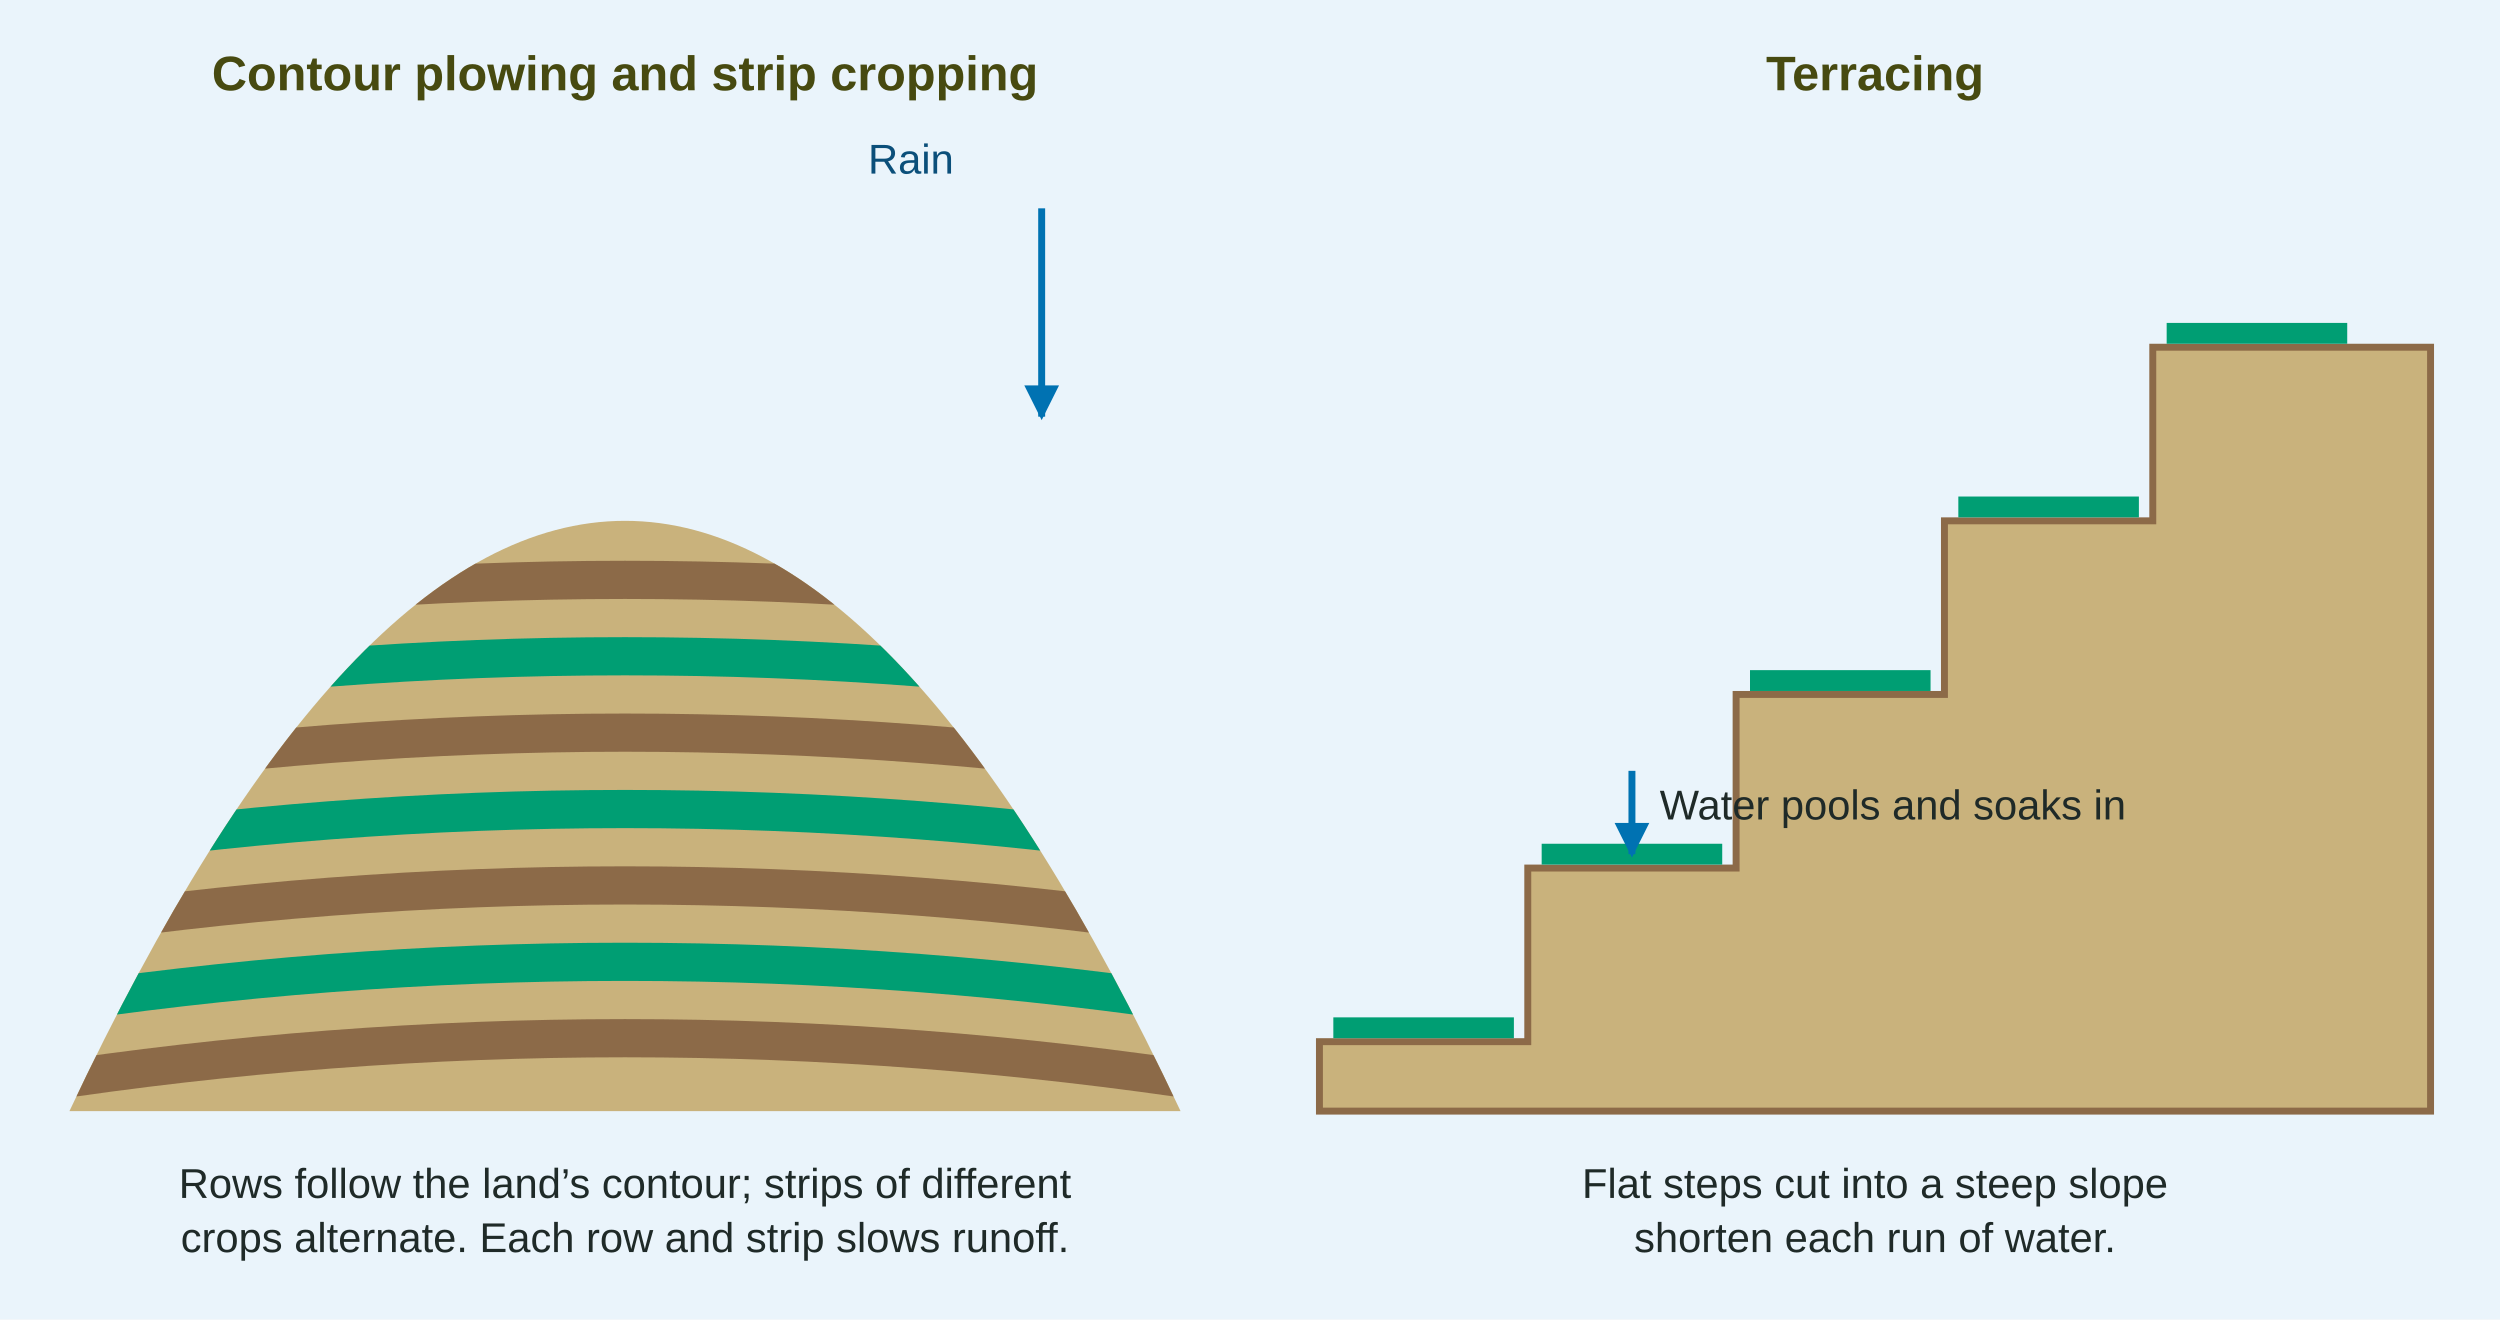
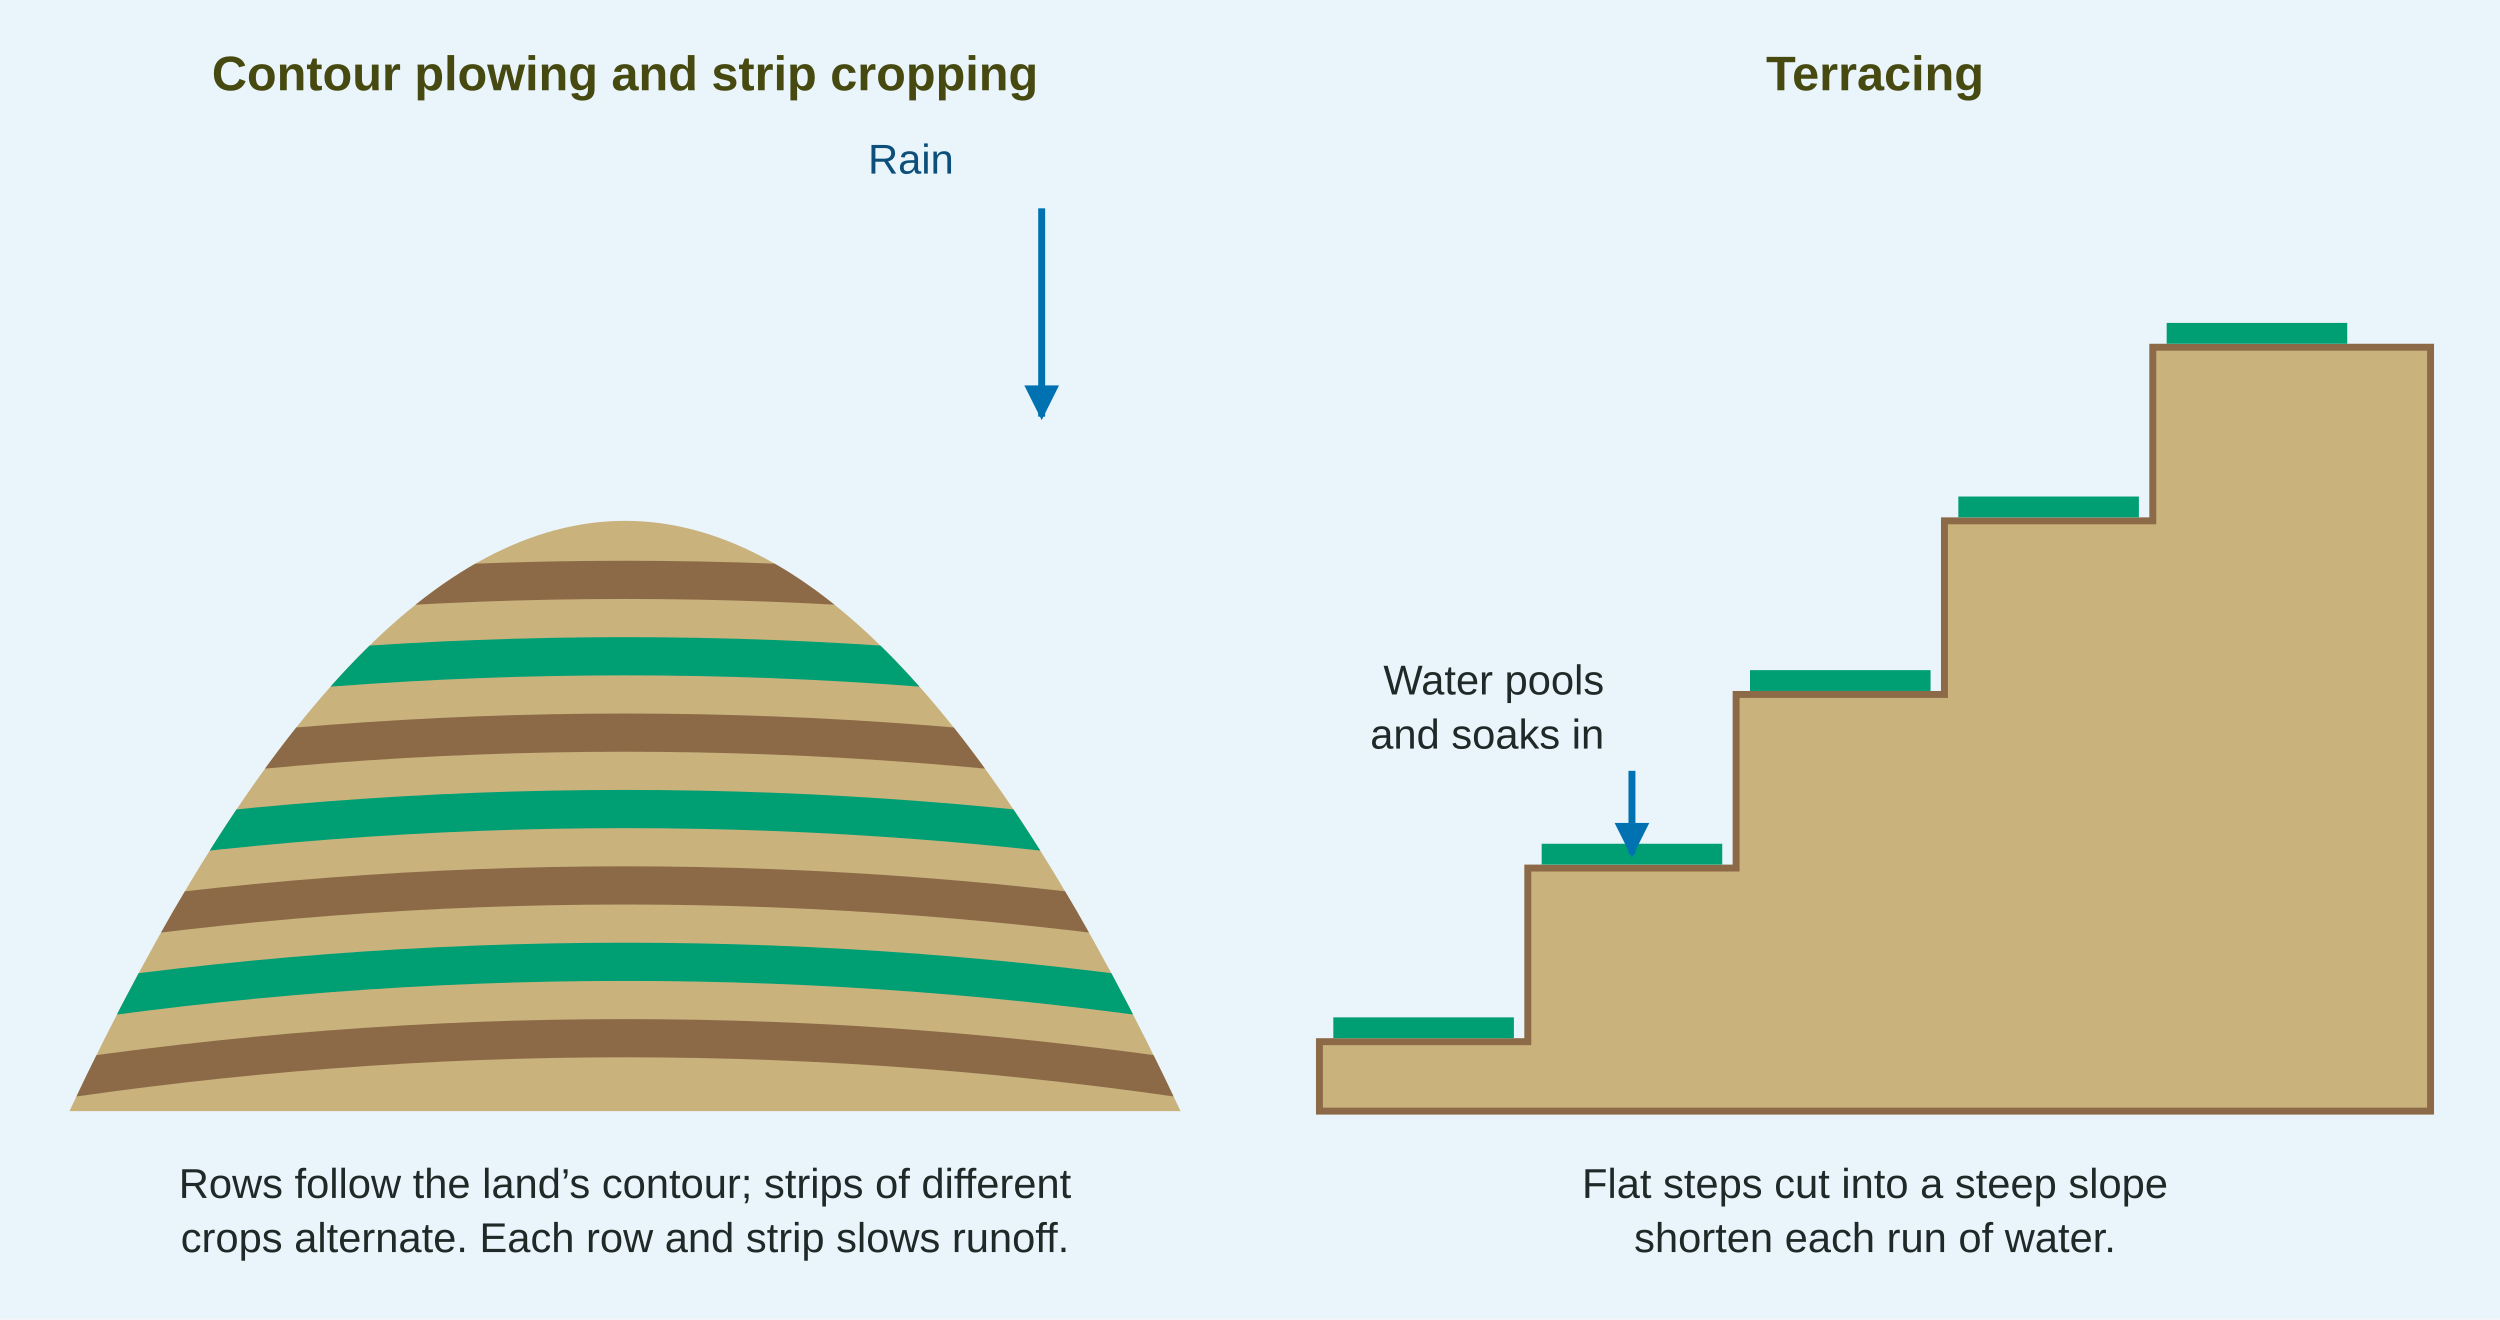
<svg xmlns="http://www.w3.org/2000/svg" viewBox="0 0 720 380" width="720" height="380" role="img" aria-labelledby="sustainable-agriculture-hillside-t sustainable-agriculture-hillside-d" font-family="Arial, Helvetica, sans-serif">
  <defs>
    <marker id="ar-ink" viewBox="0 0 10 10" refX="9" refY="5" markerUnits="userSpaceOnUse" markerWidth="10" markerHeight="10" orient="auto-start-reverse">
      <path d="M0,0 L10,5 L0,10 z" fill="#1F2A28" />
    </marker>
    <marker id="ar-olive" viewBox="0 0 10 10" refX="9" refY="5" markerUnits="userSpaceOnUse" markerWidth="10" markerHeight="10" orient="auto-start-reverse">
      <path d="M0,0 L10,5 L0,10 z" fill="#474A10" />
    </marker>
    <marker id="ar-blue" viewBox="0 0 10 10" refX="9" refY="5" markerUnits="userSpaceOnUse" markerWidth="10" markerHeight="10" orient="auto-start-reverse">
      <path d="M0,0 L10,5 L0,10 z" fill="#0072B2" />
    </marker>
    <marker id="ar-verm" viewBox="0 0 10 10" refX="9" refY="5" markerUnits="userSpaceOnUse" markerWidth="10" markerHeight="10" orient="auto-start-reverse">
      <path d="M0,0 L10,5 L0,10 z" fill="#D55E00" />
    </marker>
    <marker id="ar-green" viewBox="0 0 10 10" refX="9" refY="5" markerUnits="userSpaceOnUse" markerWidth="10" markerHeight="10" orient="auto-start-reverse">
      <path d="M0,0 L10,5 L0,10 z" fill="#009E73" />
    </marker>
    <marker id="ar-grey" viewBox="0 0 10 10" refX="9" refY="5" markerUnits="userSpaceOnUse" markerWidth="10" markerHeight="10" orient="auto-start-reverse">
      <path d="M0,0 L10,5 L0,10 z" fill="#8A9290" />
    </marker>
  </defs>
  <rect width="720" height="380" fill="#FFFFFF" />
  <rect x="0" y="0" width="720" height="380" rx="0" fill="#EAF4FB" stroke="none" stroke-width="1.5" />
  <text x="180" y="26" font-size="14" font-weight="bold" fill="#474A10" text-anchor="middle">Contour plowing and strip cropping</text>
  <clipPath id="hill-clip">
    <path d="M20,320 Q180,-20 340,320 Z" />
  </clipPath>
  <path d="M20,320 Q180,-20 340,320 Z" fill="#C9B27C" stroke="none" stroke-width="1.5" />
  <g clip-path="url(#hill-clip)">
    <path d="M10,312 Q180,286 350,312" fill="none" stroke="#8C6A48" stroke-width="11" />
    <path d="M10,290 Q180,264 350,290" fill="none" stroke="#009E73" stroke-width="11" />
    <path d="M10,268 Q180,242 350,268" fill="none" stroke="#8C6A48" stroke-width="11" />
    <path d="M10,246 Q180,220 350,246" fill="none" stroke="#009E73" stroke-width="11" />
    <path d="M10,224 Q180,198 350,224" fill="none" stroke="#8C6A48" stroke-width="11" />
    <path d="M10,202 Q180,176 350,202" fill="none" stroke="#009E73" stroke-width="11" />
    <path d="M10,180 Q180,154 350,180" fill="none" stroke="#8C6A48" stroke-width="11" />
  </g>
  <line x1="300" y1="60" x2="300" y2="120" stroke="#0072B2" stroke-width="2" marker-end="url(#ar-blue)" />
  <text x="250" y="50" font-size="12" font-weight="normal" fill="#0B4F7A" text-anchor="start">Rain</text>
  <text x="180" y="345" font-size="12" font-weight="normal" fill="#1F2A28" text-anchor="middle">Rows follow the land’s contour; strips of different</text>
  <text x="180" y="360.6" font-size="12" font-weight="normal" fill="#1F2A28" text-anchor="middle">crops alternate. Each row and strip slows runoff.</text>
  <text x="540" y="26" font-size="14" font-weight="bold" fill="#474A10" text-anchor="middle">Terracing</text>
  <path d="M380,320 L380,300 L440,300 L440,250 L500,250 L500,200 L560,200 L560,150 L620,150 L620,100 L680,100 L700,100 L700,320 Z" fill="#C9B27C" stroke="#8C6A48" stroke-width="2" />
  <line x1="384" y1="296" x2="436" y2="296" stroke="#009E73" stroke-width="6" />
  <line x1="444" y1="246" x2="496" y2="246" stroke="#009E73" stroke-width="6" />
  <line x1="504" y1="196" x2="556" y2="196" stroke="#009E73" stroke-width="6" />
  <line x1="564" y1="146" x2="616" y2="146" stroke="#009E73" stroke-width="6" />
  <line x1="624" y1="96" x2="676" y2="96" stroke="#009E73" stroke-width="6" />
  <line x1="470" y1="222" x2="470" y2="246" stroke="#0072B2" stroke-width="2" marker-end="url(#ar-blue)" />
-   <text x="478" y="236" font-size="12" font-weight="normal" fill="#1F2A28" text-anchor="start">Water pools and soaks in</text>
+   <text x="462" y="200" font-size="12" font-weight="normal" fill="#1F2A28" text-anchor="end">Water pools</text>
+   <text x="462" y="215.6" font-size="12" font-weight="normal" fill="#1F2A28" text-anchor="end">and soaks in</text>
  <text x="540" y="345" font-size="12" font-weight="normal" fill="#1F2A28" text-anchor="middle">Flat steps cut into a steep slope</text>
  <text x="540" y="360.6" font-size="12" font-weight="normal" fill="#1F2A28" text-anchor="middle">shorten each run of water.</text>
</svg>
